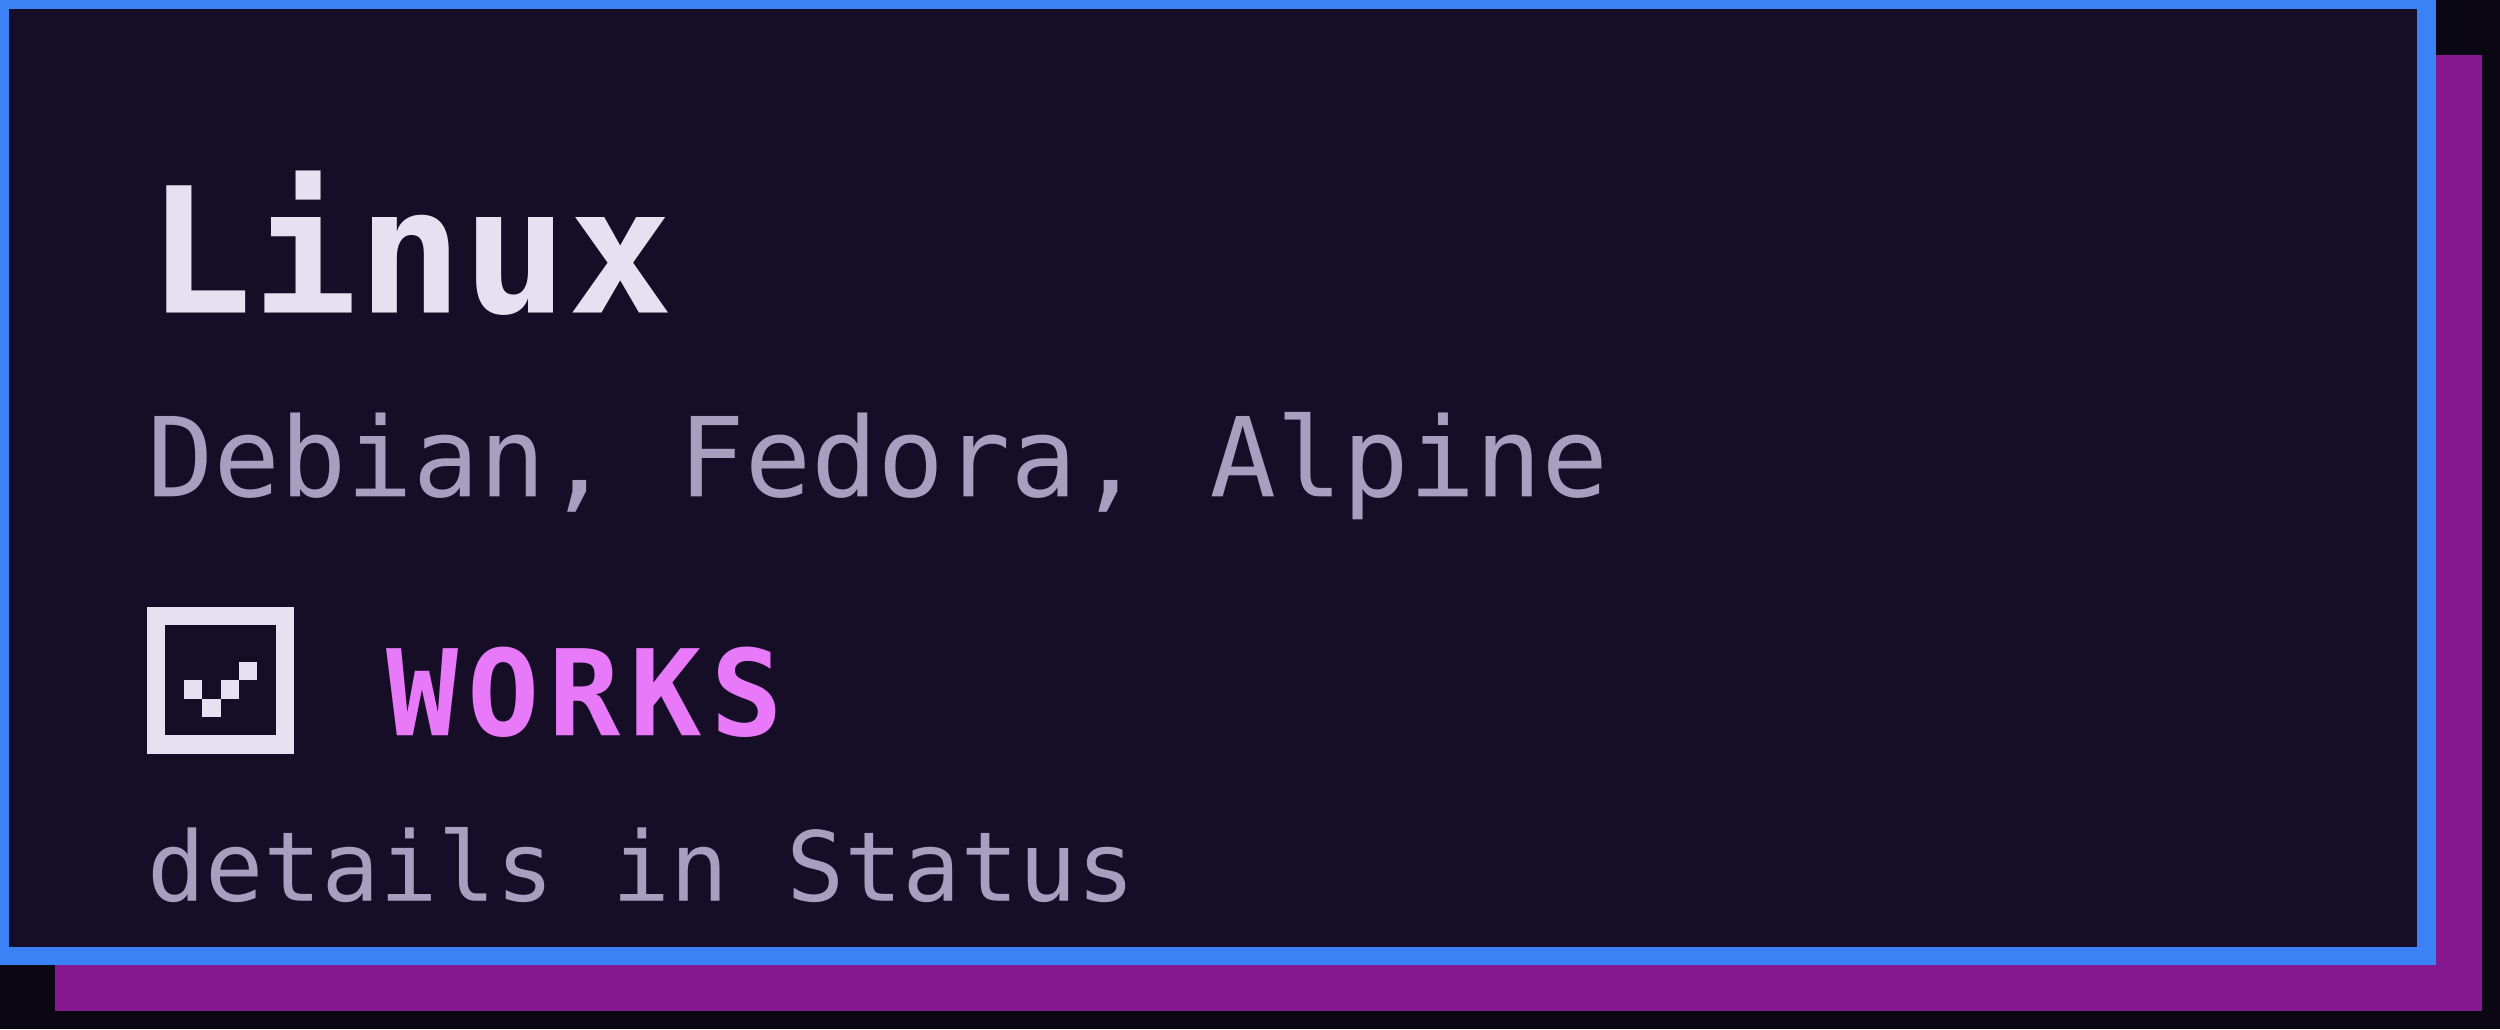
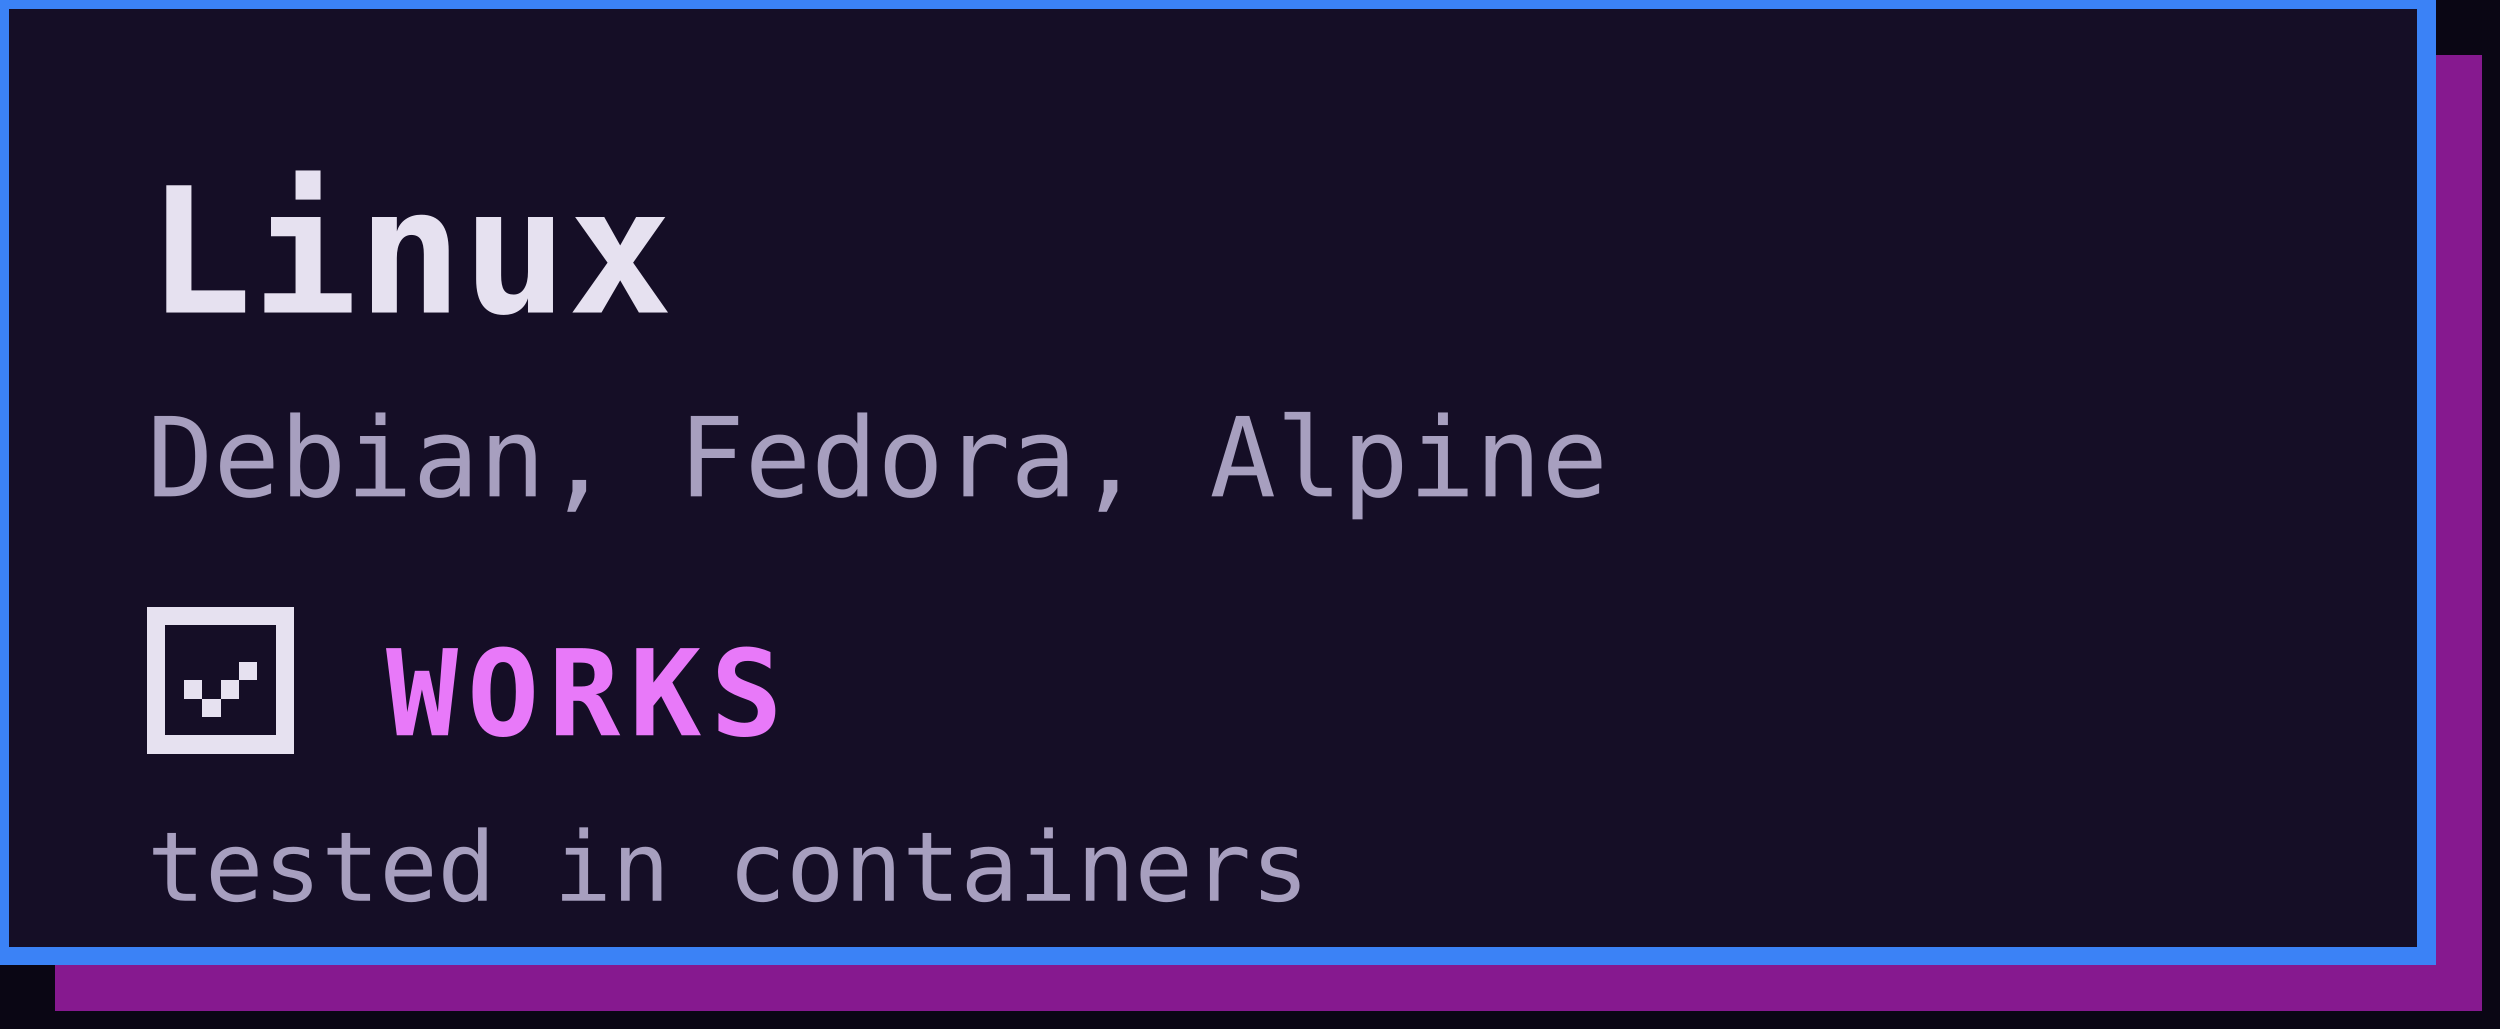
<svg xmlns="http://www.w3.org/2000/svg" viewBox="0 0 272 112" width="272" height="112" shape-rendering="crispEdges" role="img" font-family="DejaVu Sans Mono, Menlo, Consolas, monospace">
  <rect width="272" height="112" fill="#0A0614" />
  <rect x="6" y="6" width="264" height="104" fill="#86198F" />
  <rect x="0" y="0" width="264" height="104" fill="#150E26" stroke="#3B82F6" stroke-width="2" />
  <text x="16" y="34" font-size="19" font-weight="bold" fill="#E6E1F0">Linux</text>
  <text x="16" y="54" font-size="12" fill="#A79FBF">Debian, Fedora, Alpine</text>
  <g transform="translate(16,66)">
    <rect x="0" y="0" width="16" height="2" fill="#E6E1F0" />
    <rect x="0" y="2" width="2" height="2" fill="#E6E1F0" />
    <rect x="14" y="2" width="2" height="2" fill="#E6E1F0" />
    <rect x="0" y="4" width="2" height="2" fill="#E6E1F0" />
    <rect x="14" y="4" width="2" height="2" fill="#E6E1F0" />
    <rect x="0" y="6" width="2" height="2" fill="#E6E1F0" />
    <rect x="10" y="6" width="2" height="2" fill="#E6E1F0" />
    <rect x="14" y="6" width="2" height="2" fill="#E6E1F0" />
    <rect x="0" y="8" width="2" height="2" fill="#E6E1F0" />
    <rect x="4" y="8" width="2" height="2" fill="#E6E1F0" />
    <rect x="8" y="8" width="2" height="2" fill="#E6E1F0" />
    <rect x="14" y="8" width="2" height="2" fill="#E6E1F0" />
    <rect x="0" y="10" width="2" height="2" fill="#E6E1F0" />
    <rect x="6" y="10" width="2" height="2" fill="#E6E1F0" />
    <rect x="14" y="10" width="2" height="2" fill="#E6E1F0" />
    <rect x="0" y="12" width="2" height="2" fill="#E6E1F0" />
    <rect x="14" y="12" width="2" height="2" fill="#E6E1F0" />
    <rect x="0" y="14" width="16" height="2" fill="#E6E1F0" />
  </g>
  <text x="42" y="80" font-size="13" font-weight="bold" fill="#E879F9" letter-spacing="1">WORKS</text>
-   <text x="16" y="98" font-size="10.5" fill="#A79FBF">details in Status</text>
+   <text x="16" y="98" font-size="10.5" fill="#A79FBF">tested in containers</text>
</svg>
